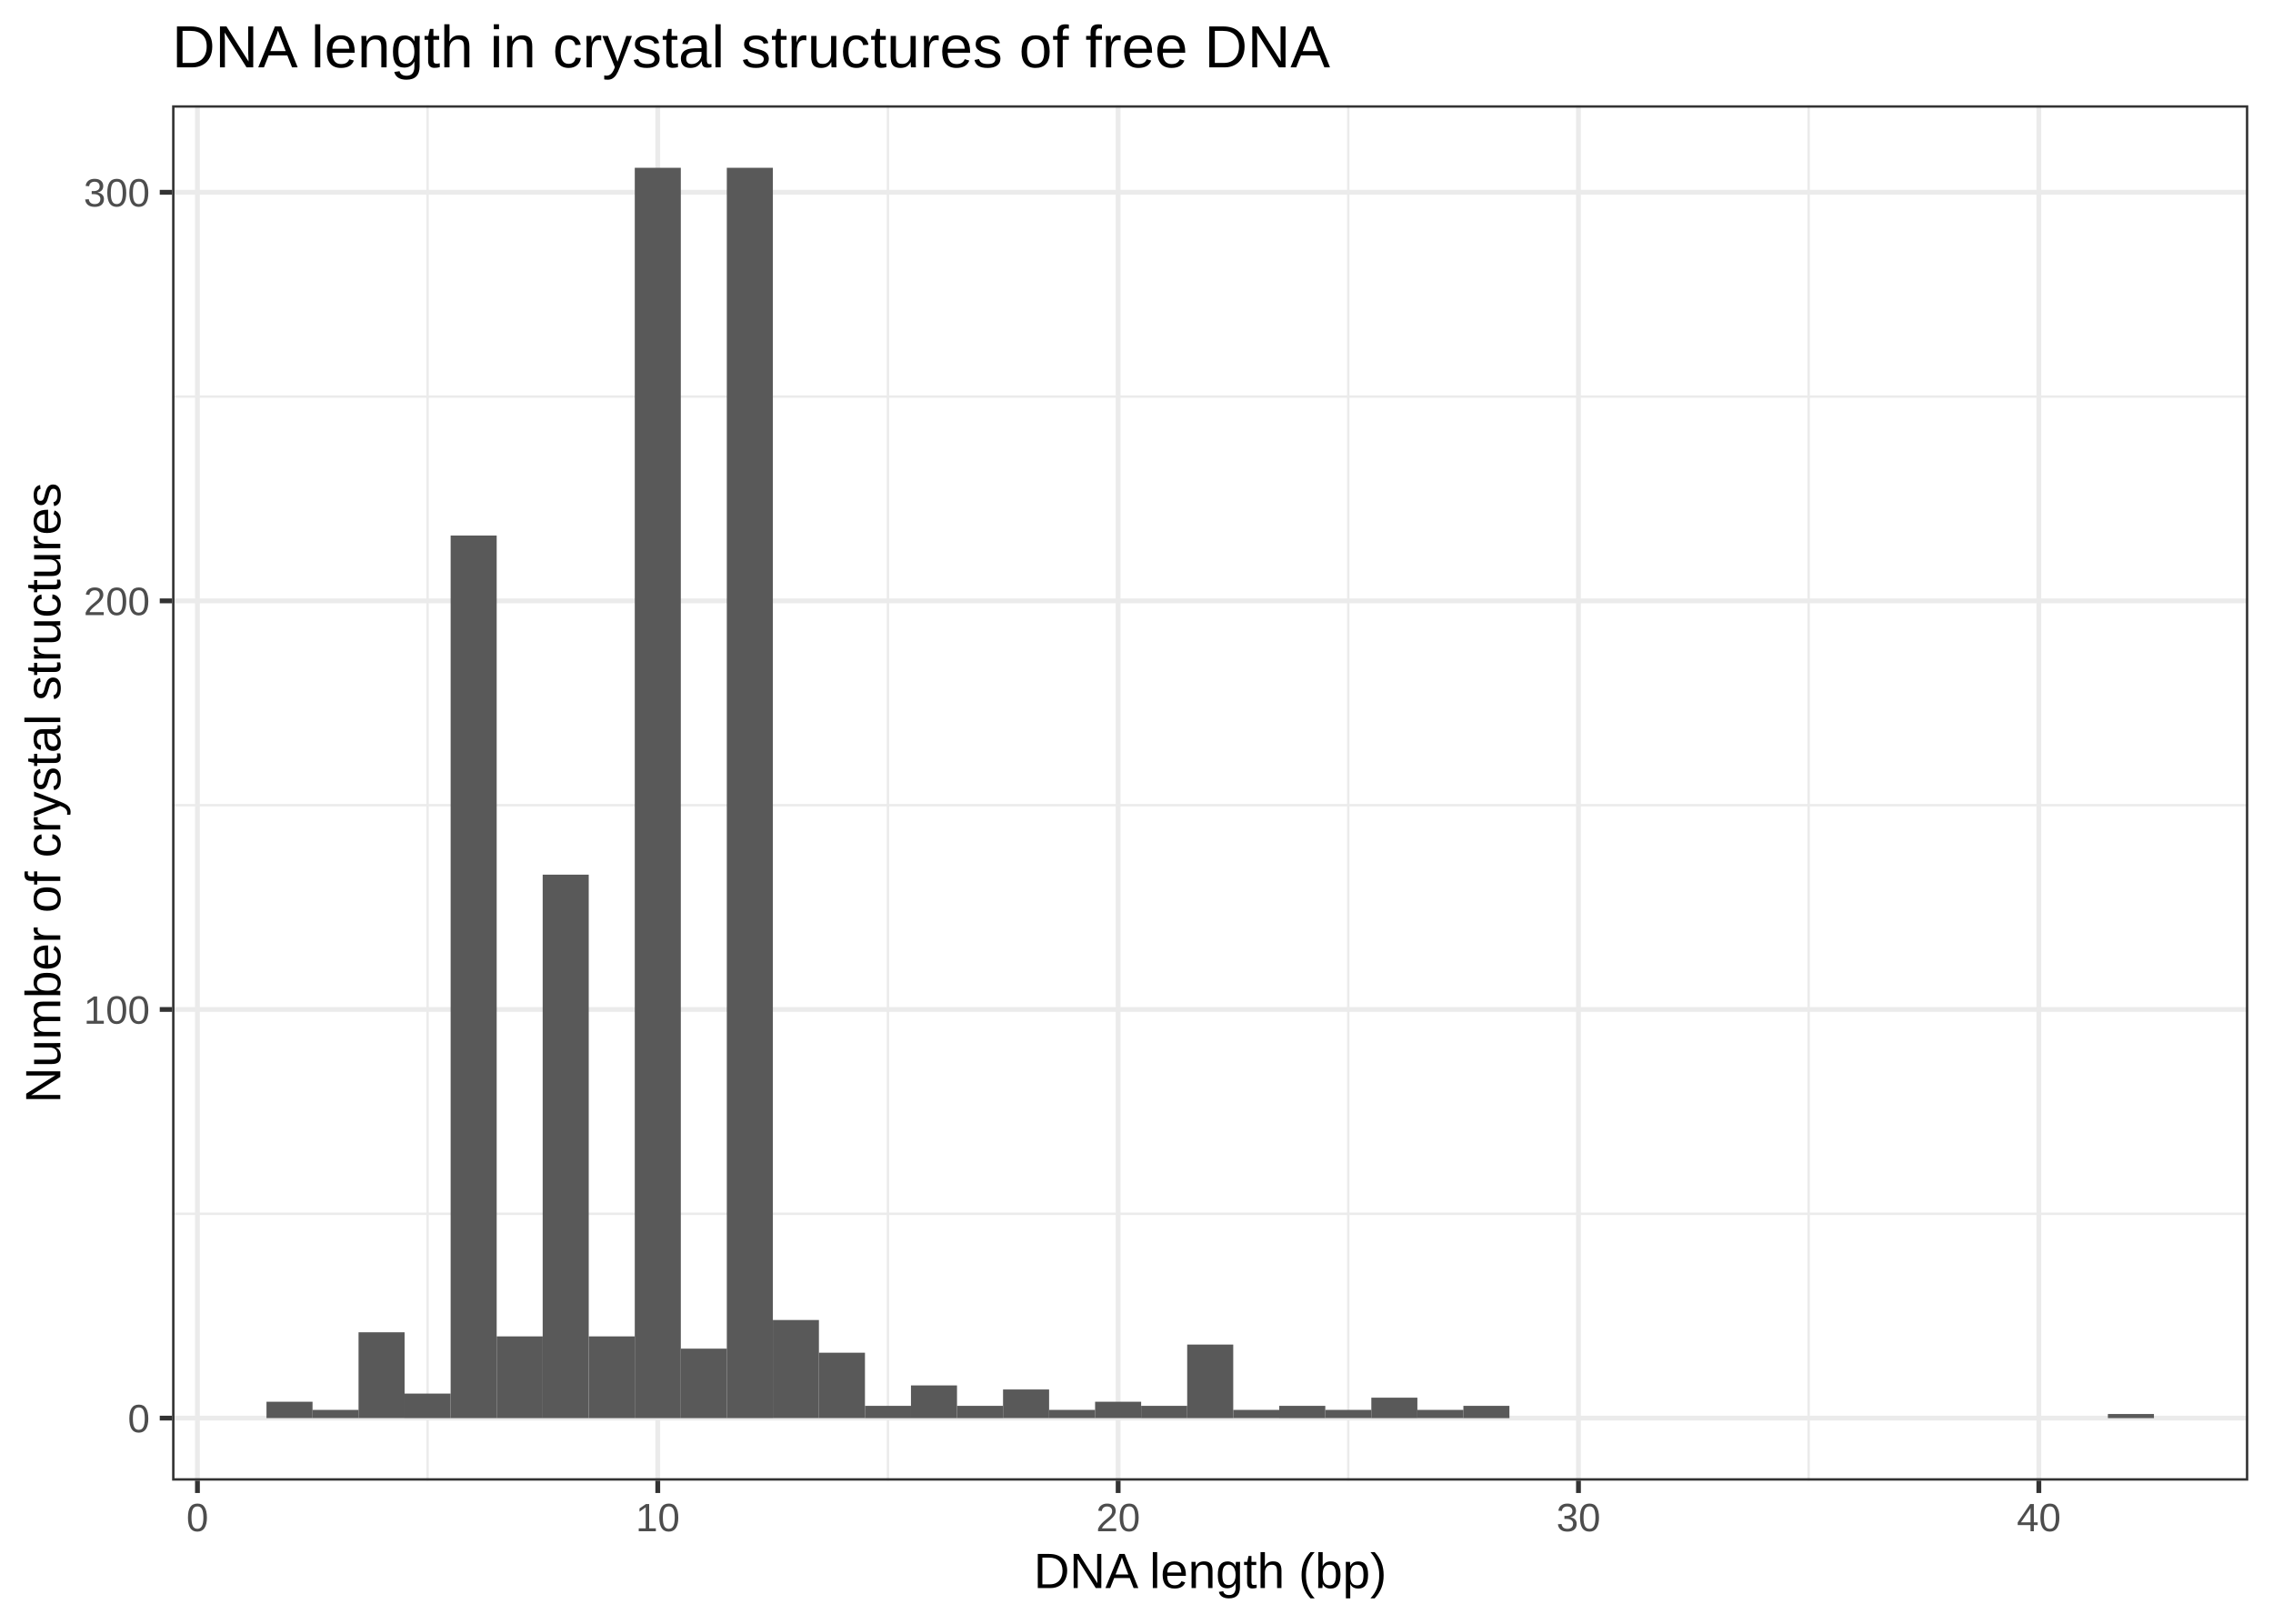
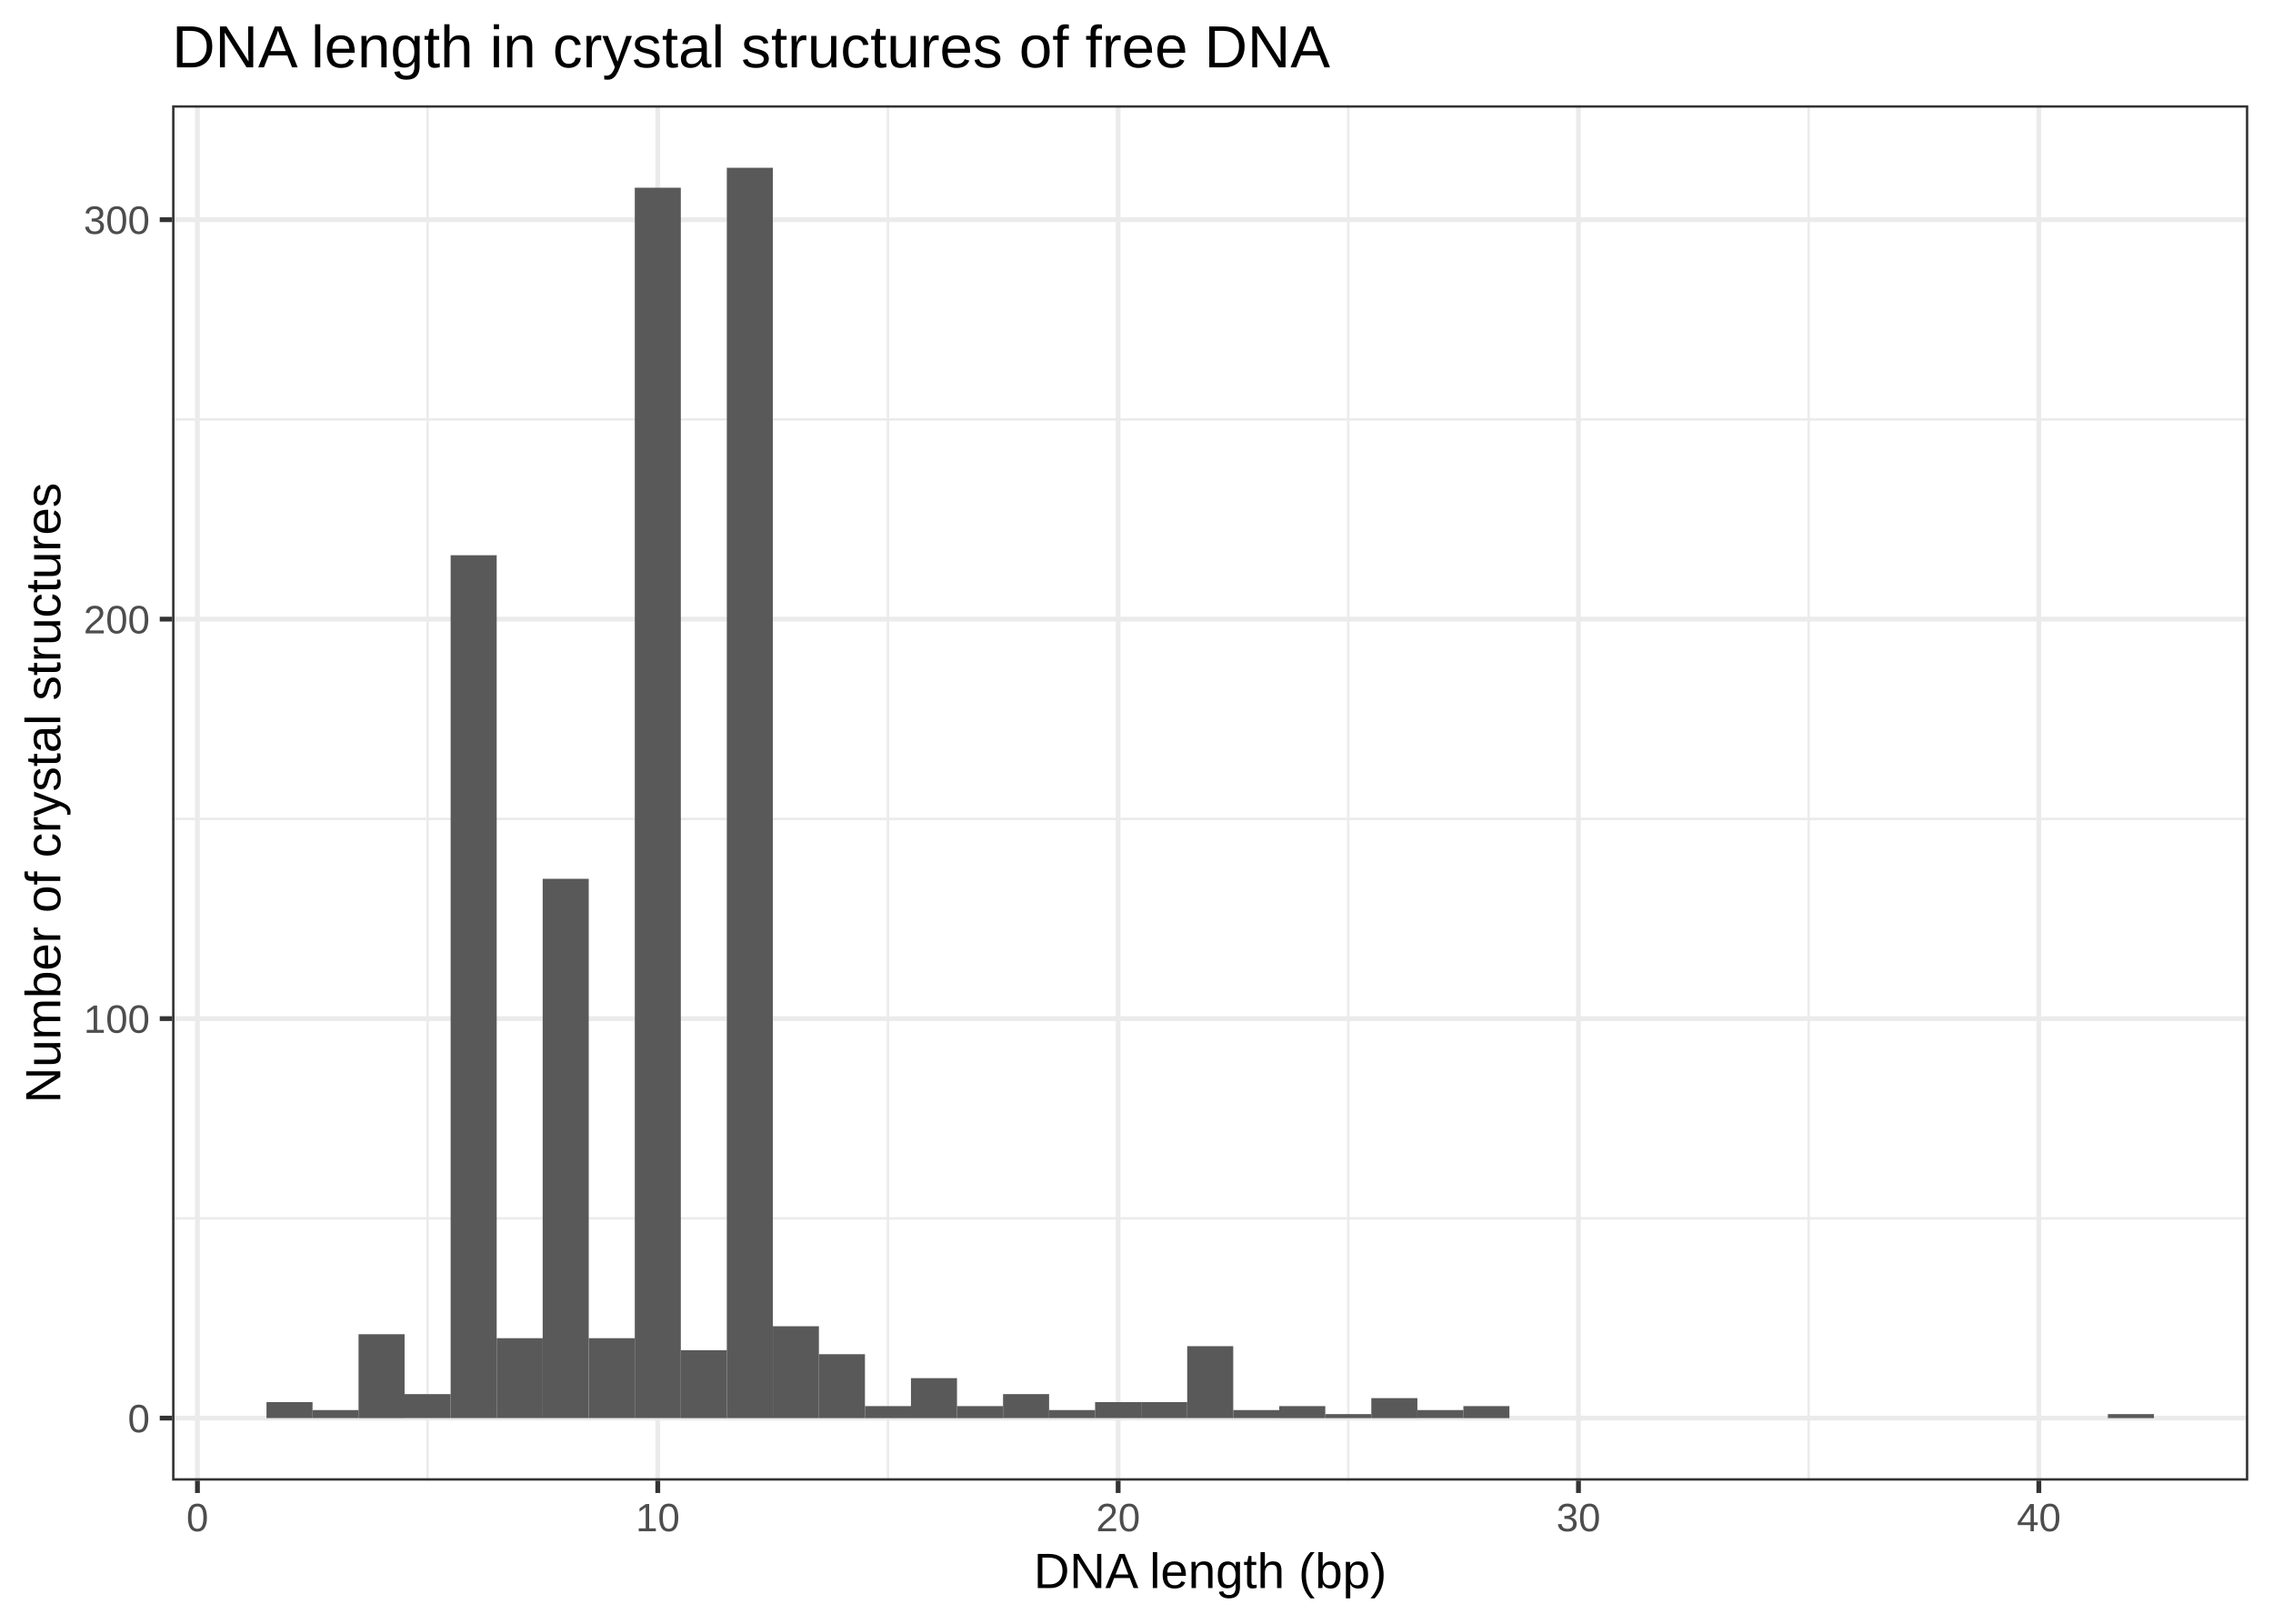
<svg xmlns="http://www.w3.org/2000/svg" class="svglite" width="504.00pt" height="360.00pt" viewBox="0 0 504.00 360.00">
  <defs>
    <style type="text/css">
    .svglite line, .svglite polyline, .svglite polygon, .svglite path, .svglite rect, .svglite circle {
      fill: none;
      stroke: #000000;
      stroke-linecap: round;
      stroke-linejoin: round;
      stroke-miterlimit: 10.00;
+     }
+     .svglite text {
+       white-space: pre;
    }
  </style>
  </defs>
  <rect width="100%" height="100%" style="stroke: none; fill: #FFFFFF;" />
  <defs>
    <clipPath id="cpMC4wMHw1MDQuMDB8MC4wMHwzNjAuMDA=">
      <rect x="0.00" y="0.00" width="504.00" height="360.00" />
    </clipPath>
  </defs>
  <g clip-path="url(#cpMC4wMHw1MDQuMDB8MC4wMHwzNjAuMDA=)">
    <rect x="0.00" y="0.00" width="504.00" height="360.00" style="stroke-width: 1.07; stroke: #FFFFFF; fill: #FFFFFF;" />
  </g>
  <defs>
    <clipPath id="cpMzguMTZ8NDk4LjUyfDIzLjM0fDMyOC4yNw==">
      <rect x="38.16" y="23.34" width="460.36" height="304.93" />
    </clipPath>
  </defs>
  <g clip-path="url(#cpMzguMTZ8NDk4LjUyfDIzLjM0fDMyOC4yNw==)">
    <rect x="38.16" y="23.34" width="460.36" height="304.93" style="stroke-width: 1.07; stroke: none; fill: #FFFFFF;" />
-     <polyline points="38.16,269.11 498.52,269.11 " style="stroke-width: 0.53; stroke: #EBEBEB; stroke-linecap: butt;" />
-     <polyline points="38.16,178.52 498.52,178.52 " style="stroke-width: 0.53; stroke: #EBEBEB; stroke-linecap: butt;" />
-     <polyline points="38.16,87.93 498.52,87.93 " style="stroke-width: 0.53; stroke: #EBEBEB; stroke-linecap: butt;" />
+     <polyline points="38.16,270.12 498.52,270.12 " style="stroke-width: 0.53; stroke: #EBEBEB; stroke-linecap: butt;" />
+     <polyline points="38.16,181.56 498.52,181.56 " style="stroke-width: 0.53; stroke: #EBEBEB; stroke-linecap: butt;" />
+     <polyline points="38.16,92.99 498.52,92.99 " style="stroke-width: 0.53; stroke: #EBEBEB; stroke-linecap: butt;" />
    <polyline points="94.81,328.27 94.81,23.34 " style="stroke-width: 0.53; stroke: #EBEBEB; stroke-linecap: butt;" />
    <polyline points="196.89,328.27 196.89,23.34 " style="stroke-width: 0.53; stroke: #EBEBEB; stroke-linecap: butt;" />
    <polyline points="298.96,328.27 298.96,23.34 " style="stroke-width: 0.53; stroke: #EBEBEB; stroke-linecap: butt;" />
    <polyline points="401.04,328.27 401.04,23.34 " style="stroke-width: 0.53; stroke: #EBEBEB; stroke-linecap: butt;" />
    <polyline points="38.16,314.41 498.52,314.41 " style="stroke-width: 1.07; stroke: #EBEBEB; stroke-linecap: butt;" />
-     <polyline points="38.16,223.81 498.52,223.81 " style="stroke-width: 1.07; stroke: #EBEBEB; stroke-linecap: butt;" />
-     <polyline points="38.16,133.22 498.52,133.22 " style="stroke-width: 1.07; stroke: #EBEBEB; stroke-linecap: butt;" />
-     <polyline points="38.16,42.63 498.52,42.63 " style="stroke-width: 1.07; stroke: #EBEBEB; stroke-linecap: butt;" />
+     <polyline points="38.16,225.84 498.52,225.84 " style="stroke-width: 1.07; stroke: #EBEBEB; stroke-linecap: butt;" />
+     <polyline points="38.16,137.27 498.52,137.27 " style="stroke-width: 1.07; stroke: #EBEBEB; stroke-linecap: butt;" />
+     <polyline points="38.16,48.71 498.52,48.71 " style="stroke-width: 1.07; stroke: #EBEBEB; stroke-linecap: butt;" />
    <polyline points="43.78,328.27 43.78,23.34 " style="stroke-width: 1.07; stroke: #EBEBEB; stroke-linecap: butt;" />
    <polyline points="145.85,328.27 145.85,23.34 " style="stroke-width: 1.07; stroke: #EBEBEB; stroke-linecap: butt;" />
    <polyline points="247.93,328.27 247.93,23.34 " style="stroke-width: 1.07; stroke: #EBEBEB; stroke-linecap: butt;" />
    <polyline points="350.00,328.27 350.00,23.34 " style="stroke-width: 1.07; stroke: #EBEBEB; stroke-linecap: butt;" />
    <polyline points="452.08,328.27 452.08,23.34 " style="stroke-width: 1.07; stroke: #EBEBEB; stroke-linecap: butt;" />
-     <rect x="59.09" y="310.78" width="10.21" height="3.62" style="stroke-width: 1.07; stroke: none; stroke-linecap: square; stroke-linejoin: miter; fill: #595959;" />
-     <rect x="69.30" y="312.59" width="10.21" height="1.81" style="stroke-width: 1.07; stroke: none; stroke-linecap: square; stroke-linejoin: miter; fill: #595959;" />
-     <rect x="79.50" y="295.38" width="10.21" height="19.02" style="stroke-width: 1.07; stroke: none; stroke-linecap: square; stroke-linejoin: miter; fill: #595959;" />
-     <rect x="89.71" y="308.97" width="10.21" height="5.44" style="stroke-width: 1.07; stroke: none; stroke-linecap: square; stroke-linejoin: miter; fill: #595959;" />
-     <rect x="99.92" y="118.73" width="10.21" height="195.68" style="stroke-width: 1.07; stroke: none; stroke-linecap: square; stroke-linejoin: miter; fill: #595959;" />
-     <rect x="110.13" y="296.29" width="10.21" height="18.12" style="stroke-width: 1.07; stroke: none; stroke-linecap: square; stroke-linejoin: miter; fill: #595959;" />
-     <rect x="120.33" y="193.92" width="10.21" height="120.49" style="stroke-width: 1.07; stroke: none; stroke-linecap: square; stroke-linejoin: miter; fill: #595959;" />
-     <rect x="130.54" y="296.29" width="10.21" height="18.12" style="stroke-width: 1.07; stroke: none; stroke-linecap: square; stroke-linejoin: miter; fill: #595959;" />
-     <rect x="140.75" y="37.20" width="10.21" height="277.21" style="stroke-width: 1.07; stroke: none; stroke-linecap: square; stroke-linejoin: miter; fill: #595959;" />
-     <rect x="150.96" y="299.01" width="10.21" height="15.40" style="stroke-width: 1.07; stroke: none; stroke-linecap: square; stroke-linejoin: miter; fill: #595959;" />
+     <rect x="59.09" y="310.86" width="10.21" height="3.54" style="stroke-width: 1.07; stroke: none; stroke-linecap: square; stroke-linejoin: miter; fill: #595959;" />
+     <rect x="69.30" y="312.63" width="10.21" height="1.77" style="stroke-width: 1.07; stroke: none; stroke-linecap: square; stroke-linejoin: miter; fill: #595959;" />
+     <rect x="79.50" y="295.81" width="10.21" height="18.60" style="stroke-width: 1.07; stroke: none; stroke-linecap: square; stroke-linejoin: miter; fill: #595959;" />
+     <rect x="89.71" y="309.09" width="10.21" height="5.31" style="stroke-width: 1.07; stroke: none; stroke-linecap: square; stroke-linejoin: miter; fill: #595959;" />
+     <rect x="99.92" y="123.10" width="10.21" height="191.30" style="stroke-width: 1.07; stroke: none; stroke-linecap: square; stroke-linejoin: miter; fill: #595959;" />
+     <rect x="110.13" y="296.69" width="10.21" height="17.71" style="stroke-width: 1.07; stroke: none; stroke-linecap: square; stroke-linejoin: miter; fill: #595959;" />
+     <rect x="120.33" y="194.84" width="10.21" height="119.56" style="stroke-width: 1.07; stroke: none; stroke-linecap: square; stroke-linejoin: miter; fill: #595959;" />
+     <rect x="130.54" y="296.69" width="10.21" height="17.71" style="stroke-width: 1.07; stroke: none; stroke-linecap: square; stroke-linejoin: miter; fill: #595959;" />
+     <rect x="140.75" y="41.62" width="10.21" height="272.78" style="stroke-width: 1.07; stroke: none; stroke-linecap: square; stroke-linejoin: miter; fill: #595959;" />
+     <rect x="150.96" y="299.35" width="10.21" height="15.06" style="stroke-width: 1.07; stroke: none; stroke-linecap: square; stroke-linejoin: miter; fill: #595959;" />
    <rect x="161.16" y="37.20" width="10.21" height="277.21" style="stroke-width: 1.07; stroke: none; stroke-linecap: square; stroke-linejoin: miter; fill: #595959;" />
-     <rect x="171.37" y="292.66" width="10.21" height="21.74" style="stroke-width: 1.07; stroke: none; stroke-linecap: square; stroke-linejoin: miter; fill: #595959;" />
-     <rect x="181.58" y="299.91" width="10.21" height="14.49" style="stroke-width: 1.07; stroke: none; stroke-linecap: square; stroke-linejoin: miter; fill: #595959;" />
-     <rect x="191.79" y="311.69" width="10.21" height="2.72" style="stroke-width: 1.07; stroke: none; stroke-linecap: square; stroke-linejoin: miter; fill: #595959;" />
-     <rect x="201.99" y="307.16" width="10.21" height="7.25" style="stroke-width: 1.07; stroke: none; stroke-linecap: square; stroke-linejoin: miter; fill: #595959;" />
-     <rect x="212.20" y="311.69" width="10.21" height="2.72" style="stroke-width: 1.07; stroke: none; stroke-linecap: square; stroke-linejoin: miter; fill: #595959;" />
-     <rect x="222.41" y="308.06" width="10.21" height="6.34" style="stroke-width: 1.07; stroke: none; stroke-linecap: square; stroke-linejoin: miter; fill: #595959;" />
-     <rect x="232.62" y="312.59" width="10.21" height="1.81" style="stroke-width: 1.07; stroke: none; stroke-linecap: square; stroke-linejoin: miter; fill: #595959;" />
-     <rect x="242.82" y="310.78" width="10.21" height="3.62" style="stroke-width: 1.07; stroke: none; stroke-linecap: square; stroke-linejoin: miter; fill: #595959;" />
-     <rect x="253.03" y="311.69" width="10.21" height="2.72" style="stroke-width: 1.07; stroke: none; stroke-linecap: square; stroke-linejoin: miter; fill: #595959;" />
-     <rect x="263.24" y="298.10" width="10.21" height="16.31" style="stroke-width: 1.07; stroke: none; stroke-linecap: square; stroke-linejoin: miter; fill: #595959;" />
-     <rect x="273.45" y="312.59" width="10.21" height="1.81" style="stroke-width: 1.07; stroke: none; stroke-linecap: square; stroke-linejoin: miter; fill: #595959;" />
-     <rect x="283.65" y="311.69" width="10.21" height="2.72" style="stroke-width: 1.07; stroke: none; stroke-linecap: square; stroke-linejoin: miter; fill: #595959;" />
-     <rect x="293.86" y="312.59" width="10.21" height="1.81" style="stroke-width: 1.07; stroke: none; stroke-linecap: square; stroke-linejoin: miter; fill: #595959;" />
-     <rect x="304.07" y="309.88" width="10.21" height="4.53" style="stroke-width: 1.07; stroke: none; stroke-linecap: square; stroke-linejoin: miter; fill: #595959;" />
-     <rect x="314.28" y="312.59" width="10.21" height="1.81" style="stroke-width: 1.07; stroke: none; stroke-linecap: square; stroke-linejoin: miter; fill: #595959;" />
-     <rect x="324.48" y="311.69" width="10.21" height="2.72" style="stroke-width: 1.07; stroke: none; stroke-linecap: square; stroke-linejoin: miter; fill: #595959;" />
+     <rect x="171.37" y="294.04" width="10.21" height="20.37" style="stroke-width: 1.07; stroke: none; stroke-linecap: square; stroke-linejoin: miter; fill: #595959;" />
+     <rect x="181.58" y="300.24" width="10.21" height="14.17" style="stroke-width: 1.07; stroke: none; stroke-linecap: square; stroke-linejoin: miter; fill: #595959;" />
+     <rect x="191.79" y="311.75" width="10.21" height="2.66" style="stroke-width: 1.07; stroke: none; stroke-linecap: square; stroke-linejoin: miter; fill: #595959;" />
+     <rect x="201.99" y="305.55" width="10.21" height="8.86" style="stroke-width: 1.07; stroke: none; stroke-linecap: square; stroke-linejoin: miter; fill: #595959;" />
+     <rect x="212.20" y="311.75" width="10.21" height="2.66" style="stroke-width: 1.07; stroke: none; stroke-linecap: square; stroke-linejoin: miter; fill: #595959;" />
+     <rect x="222.41" y="309.09" width="10.21" height="5.31" style="stroke-width: 1.07; stroke: none; stroke-linecap: square; stroke-linejoin: miter; fill: #595959;" />
+     <rect x="232.62" y="312.63" width="10.21" height="1.77" style="stroke-width: 1.07; stroke: none; stroke-linecap: square; stroke-linejoin: miter; fill: #595959;" />
+     <rect x="242.82" y="310.86" width="10.21" height="3.54" style="stroke-width: 1.07; stroke: none; stroke-linecap: square; stroke-linejoin: miter; fill: #595959;" />
+     <rect x="253.03" y="310.86" width="10.21" height="3.54" style="stroke-width: 1.07; stroke: none; stroke-linecap: square; stroke-linejoin: miter; fill: #595959;" />
+     <rect x="263.24" y="298.46" width="10.21" height="15.94" style="stroke-width: 1.07; stroke: none; stroke-linecap: square; stroke-linejoin: miter; fill: #595959;" />
+     <rect x="273.45" y="312.63" width="10.21" height="1.77" style="stroke-width: 1.07; stroke: none; stroke-linecap: square; stroke-linejoin: miter; fill: #595959;" />
+     <rect x="283.65" y="311.75" width="10.21" height="2.66" style="stroke-width: 1.07; stroke: none; stroke-linecap: square; stroke-linejoin: miter; fill: #595959;" />
+     <rect x="293.86" y="313.52" width="10.21" height="0.89" style="stroke-width: 1.07; stroke: none; stroke-linecap: square; stroke-linejoin: miter; fill: #595959;" />
+     <rect x="304.07" y="309.98" width="10.21" height="4.43" style="stroke-width: 1.07; stroke: none; stroke-linecap: square; stroke-linejoin: miter; fill: #595959;" />
+     <rect x="314.28" y="312.63" width="10.21" height="1.77" style="stroke-width: 1.07; stroke: none; stroke-linecap: square; stroke-linejoin: miter; fill: #595959;" />
+     <rect x="324.48" y="311.75" width="10.21" height="2.66" style="stroke-width: 1.07; stroke: none; stroke-linecap: square; stroke-linejoin: miter; fill: #595959;" />
    <rect x="334.69" y="314.41" width="10.21" height="0.00" style="stroke-width: 1.07; stroke: none; stroke-linecap: square; stroke-linejoin: miter; fill: #595959;" />
    <rect x="344.90" y="314.41" width="10.21" height="0.00" style="stroke-width: 1.07; stroke: none; stroke-linecap: square; stroke-linejoin: miter; fill: #595959;" />
    <rect x="355.11" y="314.41" width="10.21" height="0.00" style="stroke-width: 1.07; stroke: none; stroke-linecap: square; stroke-linejoin: miter; fill: #595959;" />
    <rect x="365.31" y="314.41" width="10.21" height="0.00" style="stroke-width: 1.07; stroke: none; stroke-linecap: square; stroke-linejoin: miter; fill: #595959;" />
    <rect x="375.52" y="314.41" width="10.21" height="0.00" style="stroke-width: 1.07; stroke: none; stroke-linecap: square; stroke-linejoin: miter; fill: #595959;" />
    <rect x="385.73" y="314.41" width="10.21" height="0.00" style="stroke-width: 1.07; stroke: none; stroke-linecap: square; stroke-linejoin: miter; fill: #595959;" />
    <rect x="395.94" y="314.41" width="10.21" height="0.00" style="stroke-width: 1.07; stroke: none; stroke-linecap: square; stroke-linejoin: miter; fill: #595959;" />
    <rect x="406.14" y="314.41" width="10.21" height="0.00" style="stroke-width: 1.07; stroke: none; stroke-linecap: square; stroke-linejoin: miter; fill: #595959;" />
    <rect x="416.35" y="314.41" width="10.21" height="0.00" style="stroke-width: 1.07; stroke: none; stroke-linecap: square; stroke-linejoin: miter; fill: #595959;" />
    <rect x="426.56" y="314.41" width="10.21" height="0.00" style="stroke-width: 1.07; stroke: none; stroke-linecap: square; stroke-linejoin: miter; fill: #595959;" />
    <rect x="436.77" y="314.41" width="10.21" height="0.00" style="stroke-width: 1.07; stroke: none; stroke-linecap: square; stroke-linejoin: miter; fill: #595959;" />
    <rect x="446.97" y="314.41" width="10.21" height="0.00" style="stroke-width: 1.07; stroke: none; stroke-linecap: square; stroke-linejoin: miter; fill: #595959;" />
    <rect x="457.18" y="314.41" width="10.21" height="0.00" style="stroke-width: 1.07; stroke: none; stroke-linecap: square; stroke-linejoin: miter; fill: #595959;" />
-     <rect x="467.39" y="313.50" width="10.21" height="0.91" style="stroke-width: 1.07; stroke: none; stroke-linecap: square; stroke-linejoin: miter; fill: #595959;" />
+     <rect x="467.39" y="313.52" width="10.21" height="0.89" style="stroke-width: 1.07; stroke: none; stroke-linecap: square; stroke-linejoin: miter; fill: #595959;" />
    <rect x="38.16" y="23.34" width="460.36" height="304.93" style="stroke-width: 1.07; stroke: #333333;" />
  </g>
  <g clip-path="url(#cpMC4wMHw1MDQuMDB8MC4wMHwzNjAuMDA=)">
-     <text x="33.23" y="317.56" text-anchor="end" style="font-size: 8.80px; fill: #4D4D4D; font-family: Arial;" textLength="4.90px" lengthAdjust="spacingAndGlyphs">0</text>
-     <text x="33.23" y="226.97" text-anchor="end" style="font-size: 8.80px; fill: #4D4D4D; font-family: Arial;" textLength="14.69px" lengthAdjust="spacingAndGlyphs">100</text>
-     <text x="33.23" y="136.38" text-anchor="end" style="font-size: 8.80px; fill: #4D4D4D; font-family: Arial;" textLength="14.69px" lengthAdjust="spacingAndGlyphs">200</text>
-     <text x="33.23" y="45.79" text-anchor="end" style="font-size: 8.80px; fill: #4D4D4D; font-family: Arial;" textLength="14.69px" lengthAdjust="spacingAndGlyphs">300</text>
+     <text x="33.23" y="317.56" text-anchor="end" style="font-size: 8.80px;fill: #4D4D4D; font-family: &quot;Arial&quot;;" textLength="4.90px" lengthAdjust="spacingAndGlyphs">0</text>
+     <text x="33.23" y="228.99" text-anchor="end" style="font-size: 8.80px;fill: #4D4D4D; font-family: &quot;Arial&quot;;" textLength="14.69px" lengthAdjust="spacingAndGlyphs">100</text>
+     <text x="33.23" y="140.43" text-anchor="end" style="font-size: 8.80px;fill: #4D4D4D; font-family: &quot;Arial&quot;;" textLength="14.69px" lengthAdjust="spacingAndGlyphs">200</text>
+     <text x="33.23" y="51.86" text-anchor="end" style="font-size: 8.80px;fill: #4D4D4D; font-family: &quot;Arial&quot;;" textLength="14.69px" lengthAdjust="spacingAndGlyphs">300</text>
    <polyline points="35.42,314.41 38.16,314.41 " style="stroke-width: 1.07; stroke: #333333; stroke-linecap: butt;" />
-     <polyline points="35.42,223.81 38.16,223.81 " style="stroke-width: 1.07; stroke: #333333; stroke-linecap: butt;" />
-     <polyline points="35.42,133.22 38.16,133.22 " style="stroke-width: 1.07; stroke: #333333; stroke-linecap: butt;" />
-     <polyline points="35.42,42.63 38.16,42.63 " style="stroke-width: 1.07; stroke: #333333; stroke-linecap: butt;" />
+     <polyline points="35.42,225.84 38.16,225.84 " style="stroke-width: 1.07; stroke: #333333; stroke-linecap: butt;" />
+     <polyline points="35.42,137.27 38.16,137.27 " style="stroke-width: 1.07; stroke: #333333; stroke-linecap: butt;" />
+     <polyline points="35.42,48.71 38.16,48.71 " style="stroke-width: 1.07; stroke: #333333; stroke-linecap: butt;" />
    <polyline points="43.78,331.01 43.78,328.27 " style="stroke-width: 1.07; stroke: #333333; stroke-linecap: butt;" />
    <polyline points="145.85,331.01 145.85,328.27 " style="stroke-width: 1.07; stroke: #333333; stroke-linecap: butt;" />
    <polyline points="247.93,331.01 247.93,328.27 " style="stroke-width: 1.07; stroke: #333333; stroke-linecap: butt;" />
    <polyline points="350.00,331.01 350.00,328.27 " style="stroke-width: 1.07; stroke: #333333; stroke-linecap: butt;" />
    <polyline points="452.08,331.01 452.08,328.27 " style="stroke-width: 1.07; stroke: #333333; stroke-linecap: butt;" />
-     <text x="43.78" y="339.50" text-anchor="middle" style="font-size: 8.80px; fill: #4D4D4D; font-family: Arial;" textLength="4.90px" lengthAdjust="spacingAndGlyphs">0</text>
-     <text x="145.85" y="339.50" text-anchor="middle" style="font-size: 8.80px; fill: #4D4D4D; font-family: Arial;" textLength="9.79px" lengthAdjust="spacingAndGlyphs">10</text>
-     <text x="247.93" y="339.50" text-anchor="middle" style="font-size: 8.80px; fill: #4D4D4D; font-family: Arial;" textLength="9.79px" lengthAdjust="spacingAndGlyphs">20</text>
-     <text x="350.00" y="339.50" text-anchor="middle" style="font-size: 8.80px; fill: #4D4D4D; font-family: Arial;" textLength="9.79px" lengthAdjust="spacingAndGlyphs">30</text>
-     <text x="452.08" y="339.50" text-anchor="middle" style="font-size: 8.80px; fill: #4D4D4D; font-family: Arial;" textLength="9.79px" lengthAdjust="spacingAndGlyphs">40</text>
-     <text x="268.34" y="352.09" text-anchor="middle" style="font-size: 11.00px; font-family: Arial;" textLength="78.87px" lengthAdjust="spacingAndGlyphs">DNA length (bp)</text>
-     <text transform="translate(13.37,175.80) rotate(-90)" text-anchor="middle" style="font-size: 11.00px; font-family: Arial;" textLength="137.54px" lengthAdjust="spacingAndGlyphs">Number of crystal structures</text>
-     <text x="38.16" y="14.94" style="font-size: 13.20px; font-family: Arial;" textLength="257.31px" lengthAdjust="spacingAndGlyphs">DNA length in crystal structures of free DNA</text>
+     <text x="43.78" y="339.50" text-anchor="middle" style="font-size: 8.80px;fill: #4D4D4D; font-family: &quot;Arial&quot;;" textLength="4.90px" lengthAdjust="spacingAndGlyphs">0</text>
+     <text x="145.85" y="339.50" text-anchor="middle" style="font-size: 8.80px;fill: #4D4D4D; font-family: &quot;Arial&quot;;" textLength="9.79px" lengthAdjust="spacingAndGlyphs">10</text>
+     <text x="247.93" y="339.50" text-anchor="middle" style="font-size: 8.80px;fill: #4D4D4D; font-family: &quot;Arial&quot;;" textLength="9.79px" lengthAdjust="spacingAndGlyphs">20</text>
+     <text x="350.00" y="339.50" text-anchor="middle" style="font-size: 8.80px;fill: #4D4D4D; font-family: &quot;Arial&quot;;" textLength="9.79px" lengthAdjust="spacingAndGlyphs">30</text>
+     <text x="452.08" y="339.50" text-anchor="middle" style="font-size: 8.80px;fill: #4D4D4D; font-family: &quot;Arial&quot;;" textLength="9.79px" lengthAdjust="spacingAndGlyphs">40</text>
+     <text x="268.34" y="352.09" text-anchor="middle" style="font-size: 11.00px; font-family: &quot;Arial&quot;;" textLength="78.87px" lengthAdjust="spacingAndGlyphs">DNA length (bp)</text>
+     <text transform="translate(13.37,175.80) rotate(-90)" text-anchor="middle" style="font-size: 11.00px; font-family: &quot;Arial&quot;;" textLength="137.54px" lengthAdjust="spacingAndGlyphs">Number of crystal structures</text>
+     <text x="38.16" y="14.94" style="font-size: 13.20px; font-family: &quot;Arial&quot;;" textLength="257.31px" lengthAdjust="spacingAndGlyphs">DNA length in crystal structures of free DNA</text>
  </g>
</svg>
